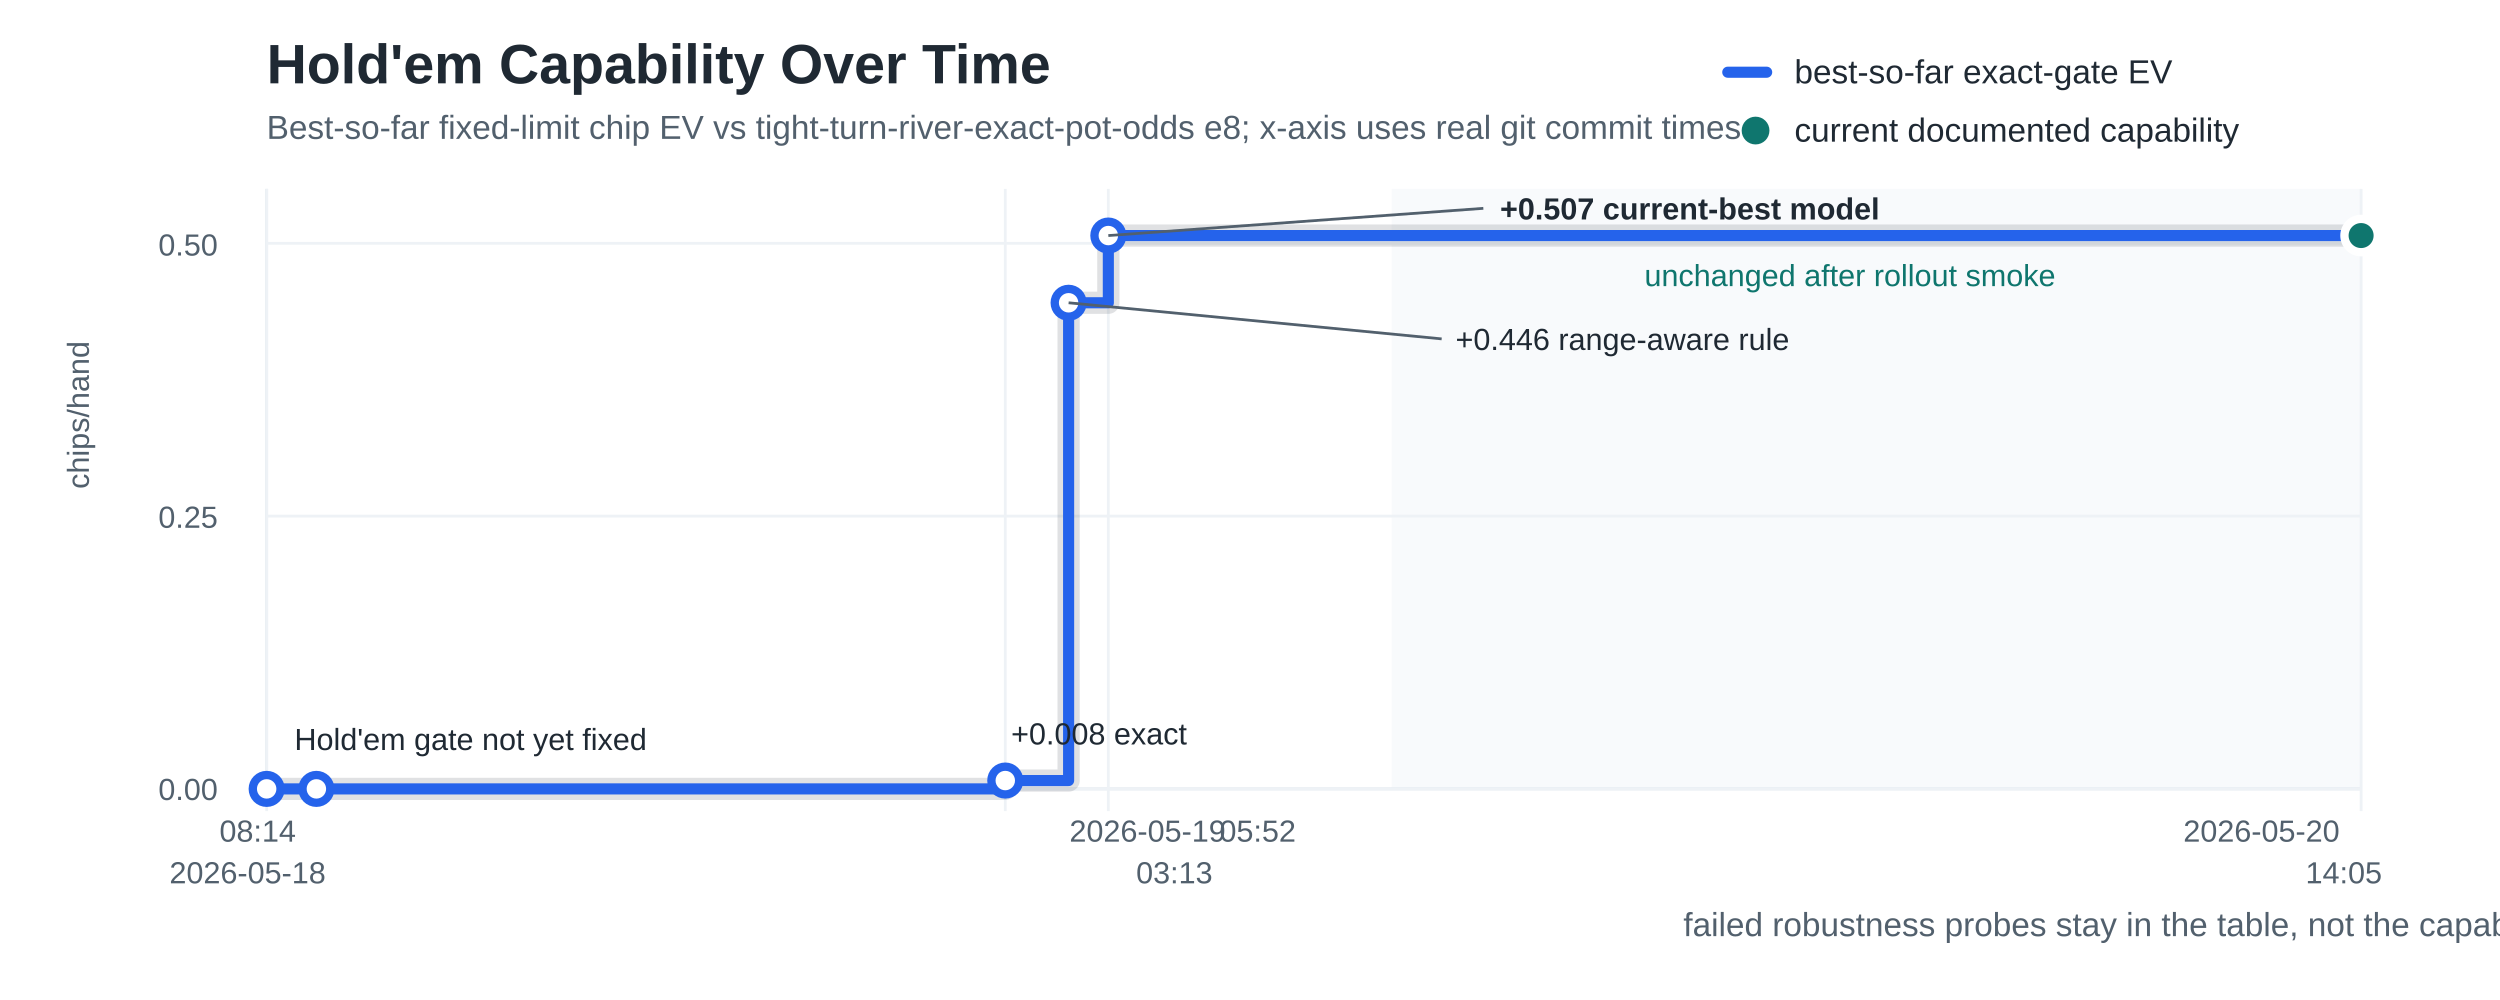
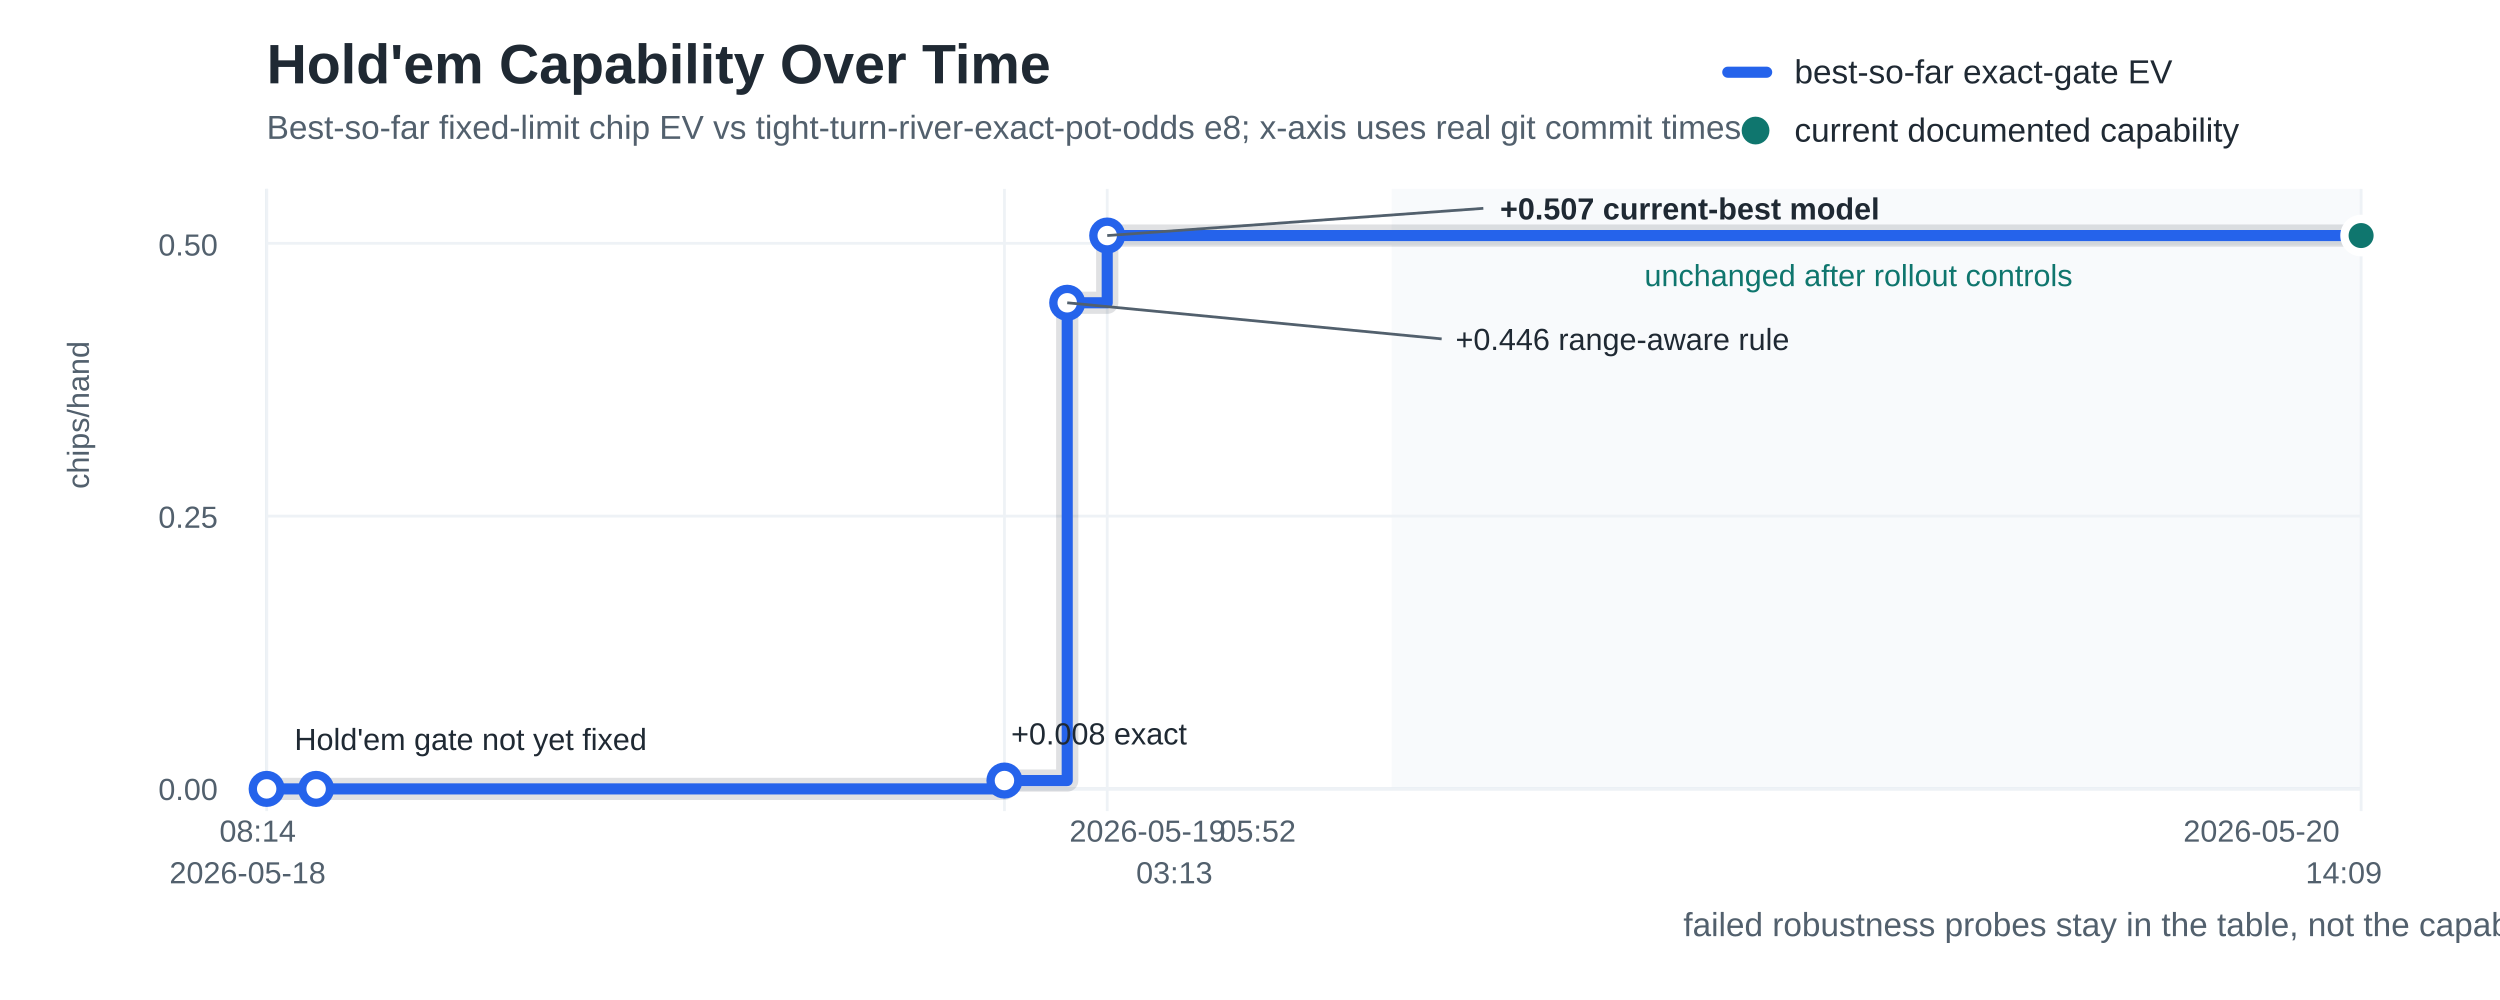
<svg xmlns="http://www.w3.org/2000/svg" width="900" height="360" viewBox="0 0 900 360" role="img" aria-labelledby="title desc">
  <rect width="900" height="360" fill="#ffffff" />
  <rect x="501" y="68" width="349" height="216" fill="#f8fafc" />
  <text x="96" y="30" font-family="Arial, Helvetica, sans-serif" font-size="20" font-weight="700" fill="#1f2933">Hold'em Capability Over Time</text>
  <text x="96" y="50" font-family="Arial, Helvetica, sans-serif" font-size="12" fill="#52606d">Best-so-far fixed-limit chip EV vs tight-turn-river-exact-pot-odds e8; x-axis uses real git commit times</text>
  <g stroke="#d9e2ec" stroke-width="1">
    <line x1="96" y1="284" x2="850" y2="284" />
    <line x1="96" y1="68" x2="96" y2="284" />
  </g>
  <g font-family="Arial, Helvetica, sans-serif" font-size="11" fill="#52606d">
    <line x1="96" y1="284.0" x2="850" y2="284.0" stroke="#eef2f6" stroke-width="1" />
    <text x="57" y="288">0.00</text>
    <line x1="96" y1="185.8" x2="850" y2="185.8" stroke="#eef2f6" stroke-width="1" />
    <text x="57" y="190">0.25</text>
    <line x1="96" y1="87.6" x2="850" y2="87.6" stroke="#eef2f6" stroke-width="1" />
    <text x="57" y="92">0.50</text>
    <text x="32" y="176" transform="rotate(-90 32 176)">chips/hand</text>
  </g>
  <g stroke="#eef2f6" stroke-width="1">
    <line x1="96.0" y1="68" x2="96.0" y2="292" />
-     <line x1="361.9" y1="68" x2="361.9" y2="292" />
-     <line x1="399.0" y1="68" x2="399.0" y2="292" />
+     <line x1="361.6" y1="68" x2="361.6" y2="292" />
+     <line x1="398.6" y1="68" x2="398.6" y2="292" />
    <line x1="850.0" y1="68" x2="850.0" y2="292" />
  </g>
-   <path d="M 96.0 284.0 L 113.9 284.0 L 113.9 284.0 L 361.9 284.0 L 361.9 281.0 L 384.7 281.0 L 384.7 109.0 L 399.0 109.0 L 399.0 84.8 L 850.0 84.8 L 850.0 84.8" fill="none" stroke="#1f2933" stroke-opacity="0.14" stroke-width="8" stroke-linecap="round" stroke-linejoin="round" />
-   <path d="M 96.0 284.0 L 113.9 284.0 L 113.9 284.0 L 361.9 284.0 L 361.9 281.0 L 384.7 281.0 L 384.7 109.0 L 399.0 109.0 L 399.0 84.8 L 850.0 84.8 L 850.0 84.8" fill="none" stroke="#2563eb" stroke-width="4" stroke-linecap="round" stroke-linejoin="round" />
+   <path d="M 96.0 284.0 L 113.8 284.0 L 113.8 284.0 L 361.6 284.0 L 361.6 281.0 L 384.2 281.0 L 384.2 109.0 L 398.6 109.0 L 398.6 84.8 L 850.0 84.8 L 850.0 84.8" fill="none" stroke="#1f2933" stroke-opacity="0.14" stroke-width="8" stroke-linecap="round" stroke-linejoin="round" />
+   <path d="M 96.0 284.0 L 113.8 284.0 L 113.8 284.0 L 361.6 284.0 L 361.6 281.0 L 384.2 281.0 L 384.2 109.0 L 398.6 109.0 L 398.6 84.8 L 850.0 84.8 L 850.0 84.8" fill="none" stroke="#2563eb" stroke-width="4" stroke-linecap="round" stroke-linejoin="round" />
  <g fill="#ffffff" stroke="#2563eb" stroke-width="3">
    <circle cx="96.0" cy="284.0" r="5" />
-     <circle cx="113.9" cy="284.0" r="5" />
-     <circle cx="361.9" cy="281.0" r="5" />
-     <circle cx="384.7" cy="109.0" r="5" />
-     <circle cx="399.0" cy="84.8" r="5" />
+     <circle cx="113.8" cy="284.0" r="5" />
+     <circle cx="361.6" cy="281.0" r="5" />
+     <circle cx="384.2" cy="109.0" r="5" />
+     <circle cx="398.6" cy="84.8" r="5" />
  </g>
  <circle cx="850.0" cy="84.8" r="6" fill="#0f766e" stroke="#ffffff" stroke-width="3" />
  <g font-family="Arial, Helvetica, sans-serif" font-size="11" fill="#1f2933">
    <text x="106" y="270">Hold'em gate not yet fixed</text>
    <text x="364" y="268">+0.008 exact</text>
-     <line x1="384.7" y1="109.0" x2="519" y2="122" stroke="#52606d" stroke-width="1" />
+     <line x1="384.2" y1="109.0" x2="519" y2="122" stroke="#52606d" stroke-width="1" />
    <text x="524" y="126">+0.446 range-aware rule</text>
-     <line x1="399.0" y1="84.8" x2="534" y2="75" stroke="#52606d" stroke-width="1" />
+     <line x1="398.6" y1="84.8" x2="534" y2="75" stroke="#52606d" stroke-width="1" />
    <text x="540" y="79" font-weight="700">+0.507 current-best model</text>
-     <text x="592" y="103" fill="#0f766e">unchanged after rollout smoke</text>
+     <text x="592" y="103" fill="#0f766e">unchanged after rollout controls</text>
  </g>
  <g font-family="Arial, Helvetica, sans-serif" font-size="11" fill="#52606d">
    <text x="61" y="318">2026-05-18</text>
    <text x="79" y="303">08:14</text>
    <text x="385" y="303">2026-05-19</text>
    <text x="409" y="318">03:13</text>
    <text x="439" y="303">05:52</text>
    <text x="786" y="303">2026-05-20</text>
-     <text x="830" y="318">14:05</text>
+     <text x="830" y="318">14:09</text>
  </g>
  <g font-family="Arial, Helvetica, sans-serif" font-size="12" fill="#1f2933">
    <rect x="620" y="24" width="18" height="4" fill="#2563eb" rx="2" />
    <text x="646" y="30">best-so-far exact-gate EV</text>
    <circle cx="632" cy="47" r="5" fill="#0f766e" />
    <text x="646" y="51">current documented capability</text>
    <text x="606" y="337" fill="#52606d">failed robustness probes stay in the table, not the capability line</text>
  </g>
</svg>
